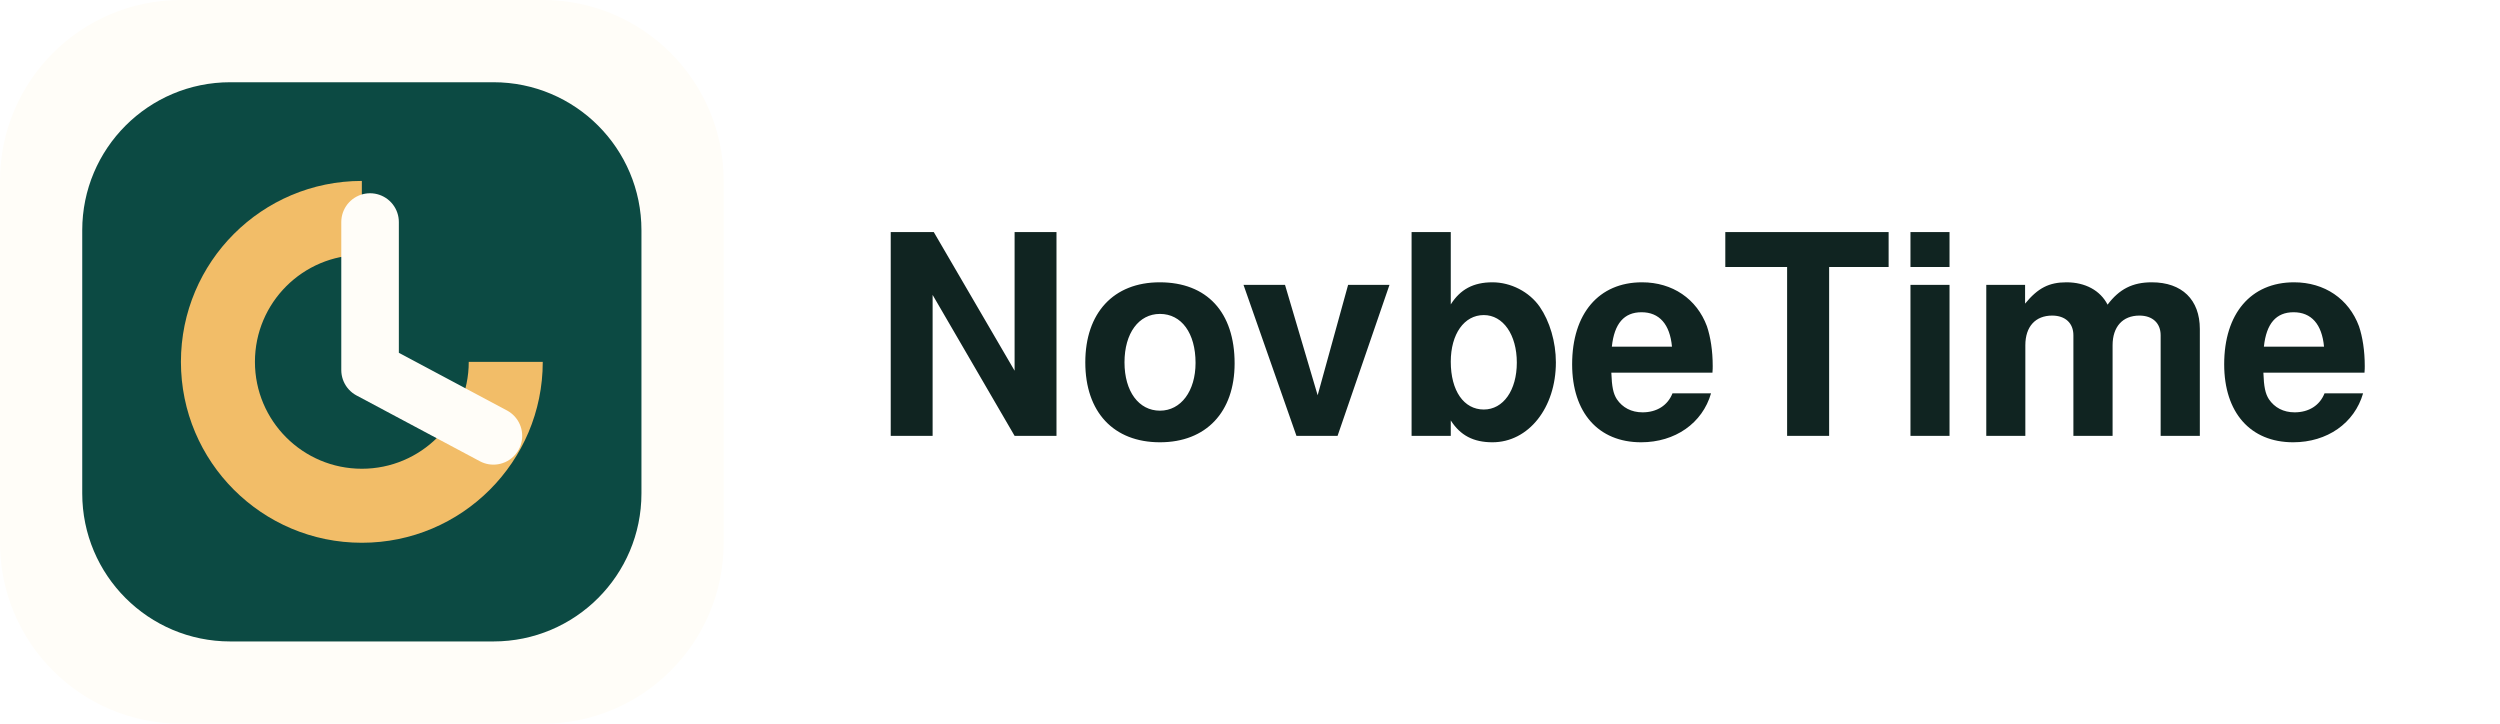
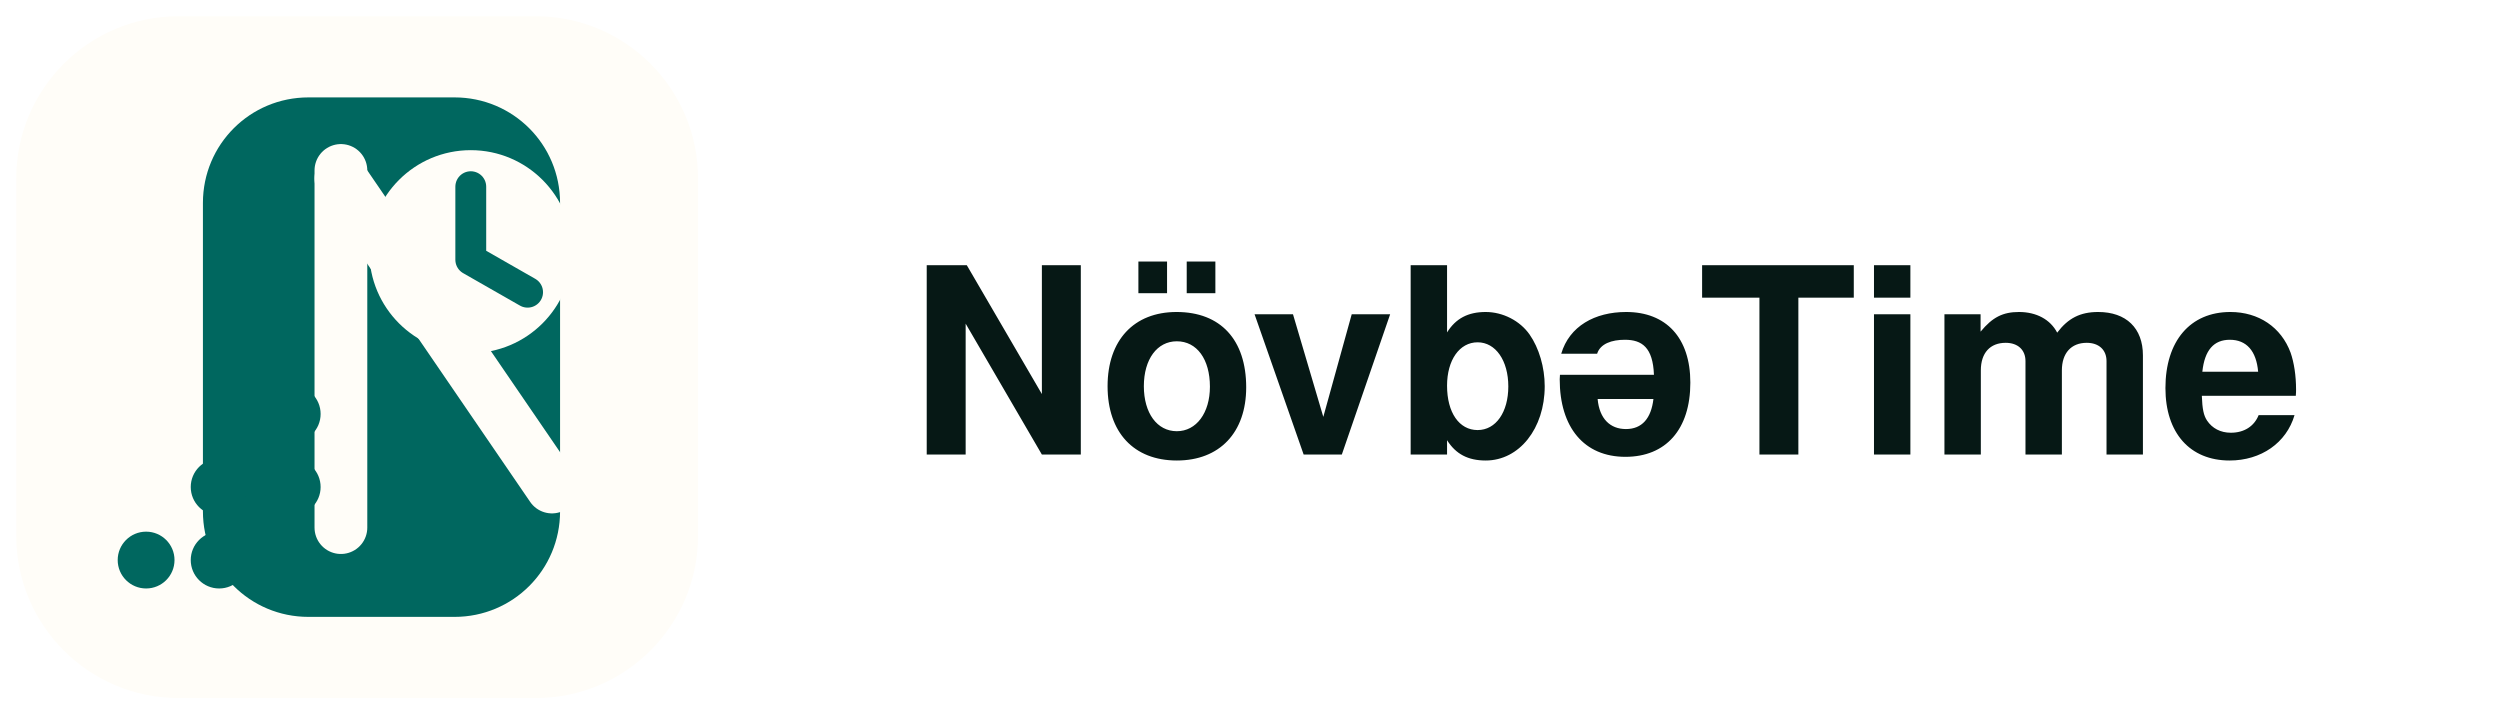
- <svg xmlns="http://www.w3.org/2000/svg" width="304" height="88" viewBox="0 0 304 88" role="img" aria-labelledby="title">
-   <rect width="88" height="88" rx="22" fill="#fffdf8" />
-   <rect x="10" y="10" width="68" height="68" rx="18" fill="#0c4a43" />
-   <path d="M44 22a22 22 0 1 0 22 22h-9a13 13 0 1 1-13-13v-9Z" fill="#f2bd68" />
-   <path d="M45 27v18l15 8" fill="none" stroke="#fffdf8" stroke-width="7" stroke-linecap="round" stroke-linejoin="round" />
-   <text x="106" y="53" fill="#102421" font-family="-apple-system,BlinkMacSystemFont,'Segoe UI',Helvetica,Arial,sans-serif" font-size="34" font-weight="780">NovbeTime</text>
+ <svg xmlns="http://www.w3.org/2000/svg" width="308" height="88" viewBox="0 0 308 88" role="img" aria-labelledby="title">
+   <rect x="2" y="2" width="84" height="84" rx="20" fill="#fffdf8" />
+   <path d="M25 25c0-7.2 5.8-13 13-13h18c7.2 0 13 5.8 13 13v38c0 7.2-5.8 13-13 13H38c-7.2 0-13-5.8-13-13V25Z" fill="#00675f" />
+   <path d="M42 21v44" stroke="#fffdf8" stroke-width="6.5" stroke-linecap="round" />
+   <path d="M42 22l26 38" stroke="#fffdf8" stroke-width="6.5" stroke-linecap="round" />
+   <circle cx="58" cy="31" r="12.5" fill="#fffdf8" />
+   <path d="M58 23v9l7 4" fill="none" stroke="#00675f" stroke-width="3.8" stroke-linecap="round" stroke-linejoin="round" />
+   <circle cx="18" cy="69" r="3.5" fill="#00675f" />
+   <circle cx="27" cy="69" r="3.5" fill="#00675f" />
+   <circle cx="36" cy="69" r="3.5" fill="#00675f" />
+   <circle cx="27" cy="60" r="3.5" fill="#00675f" />
+   <circle cx="36" cy="60" r="3.5" fill="#00675f" />
+   <circle cx="36" cy="51" r="3.5" fill="#00675f" />
+   <text x="112" y="56" fill="#061815" font-family="-apple-system,BlinkMacSystemFont,'Segoe UI',Helvetica,Arial,sans-serif" font-size="32" font-weight="800">NövbəTime</text>
</svg>
